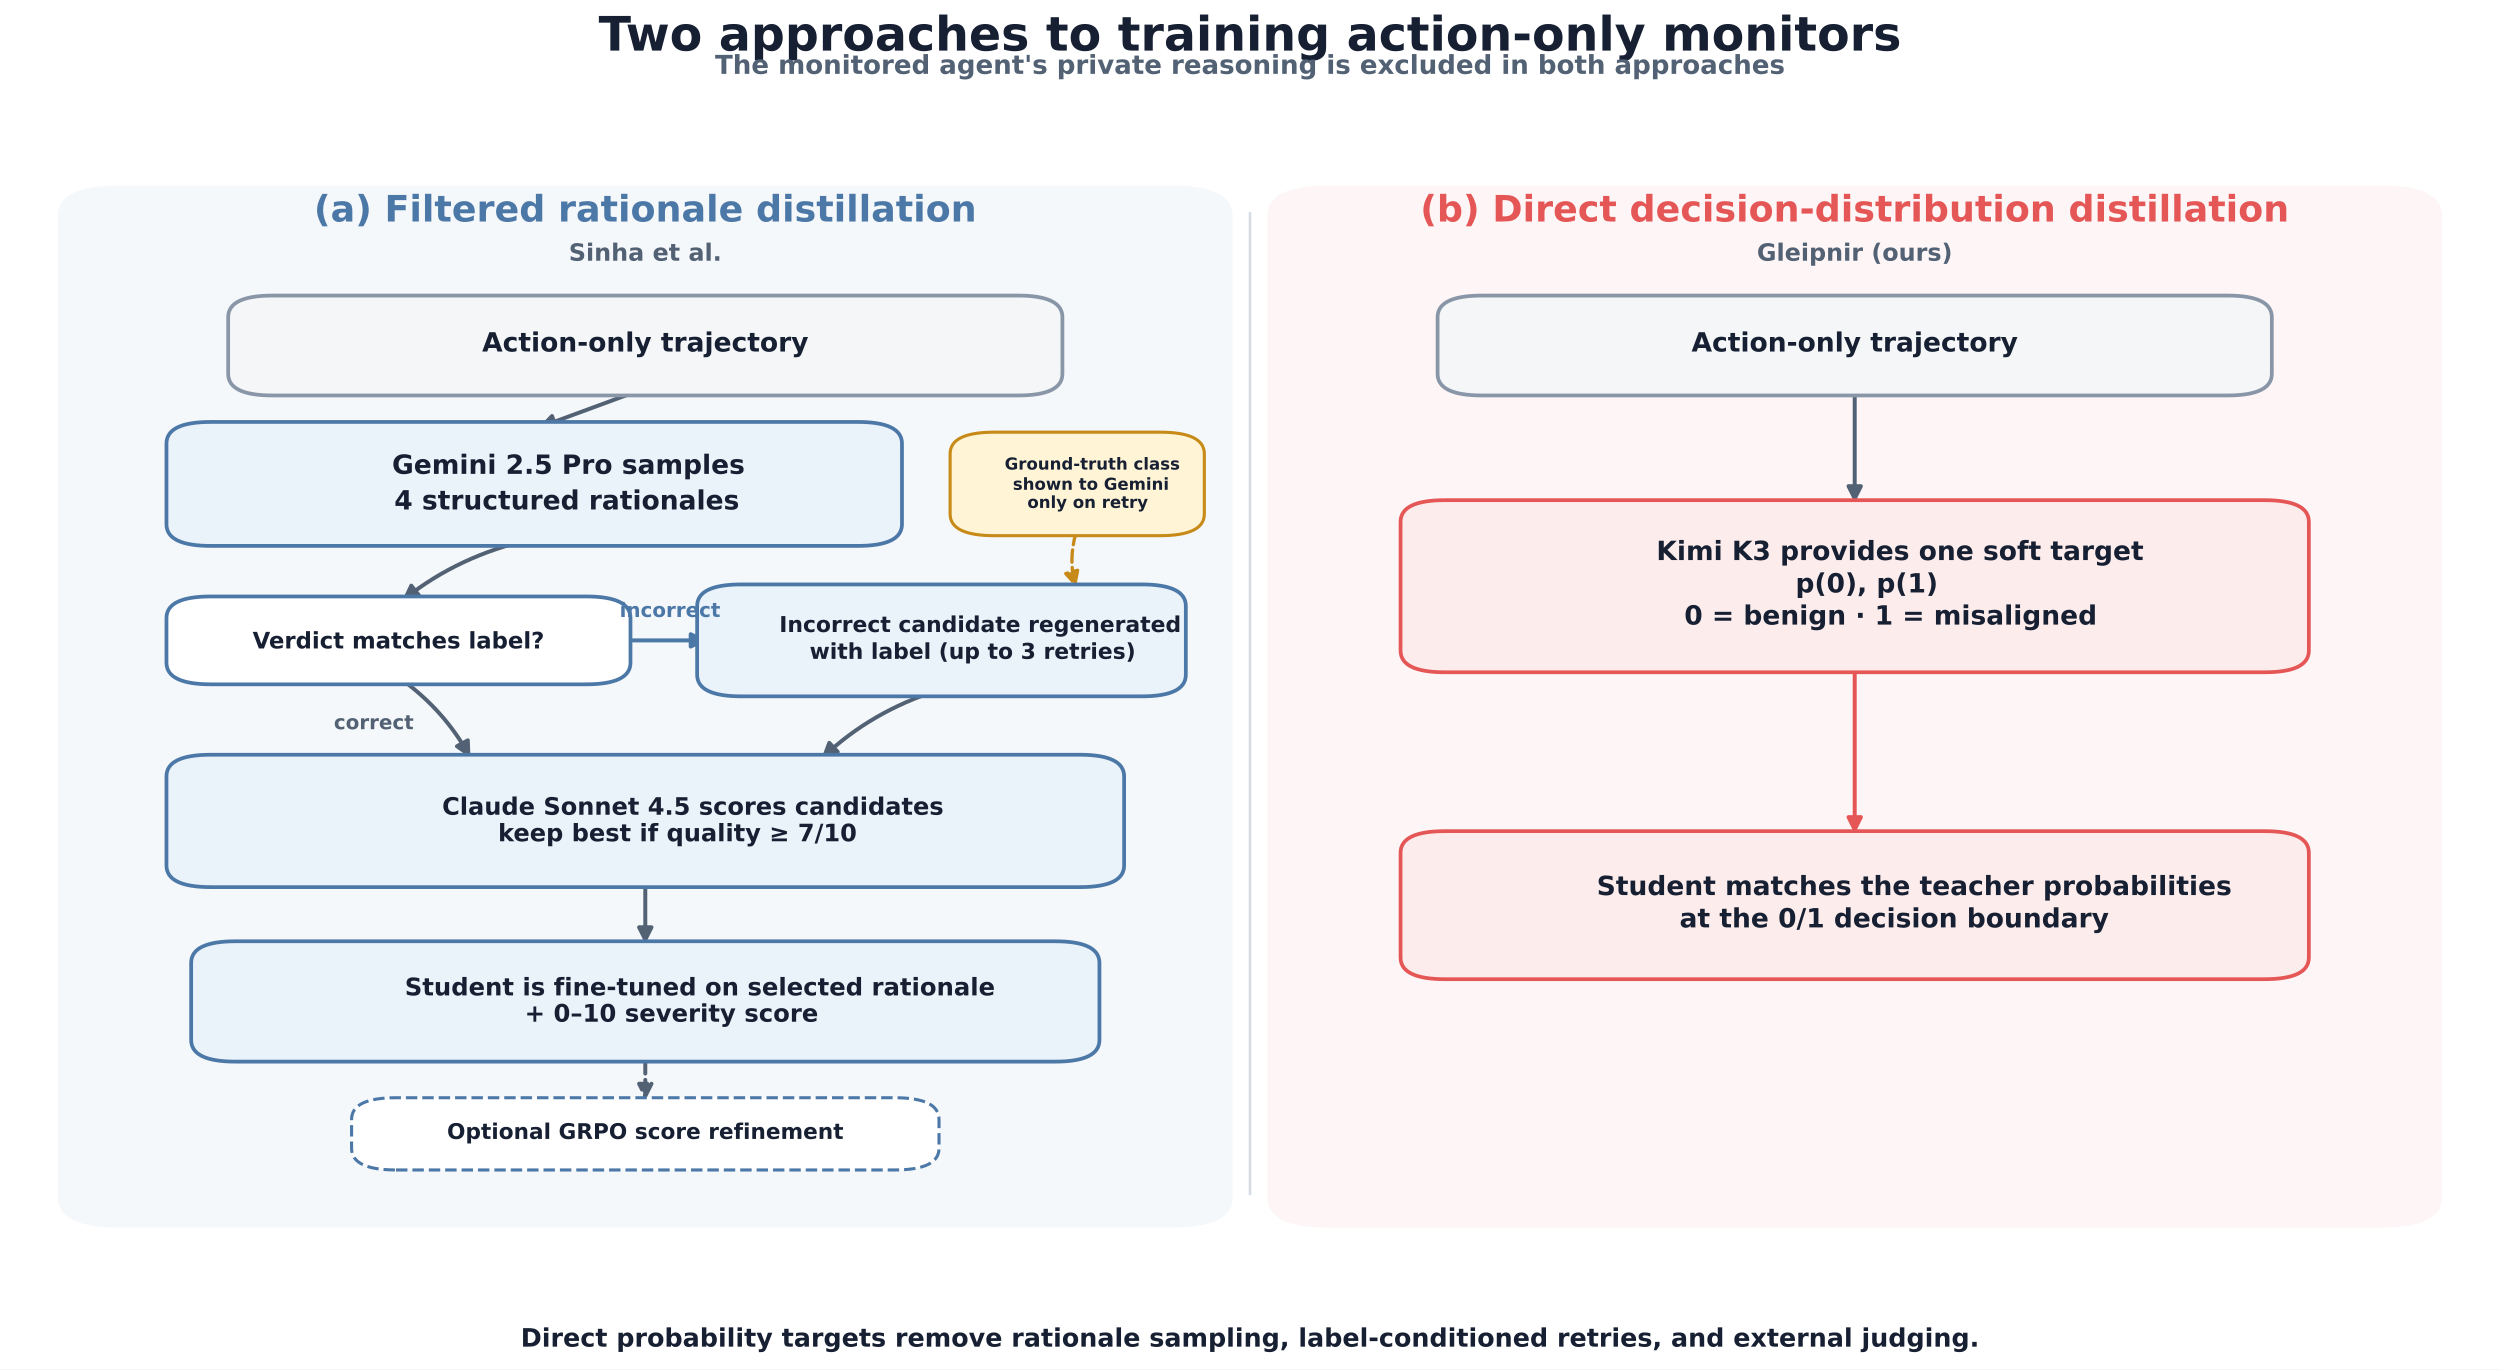
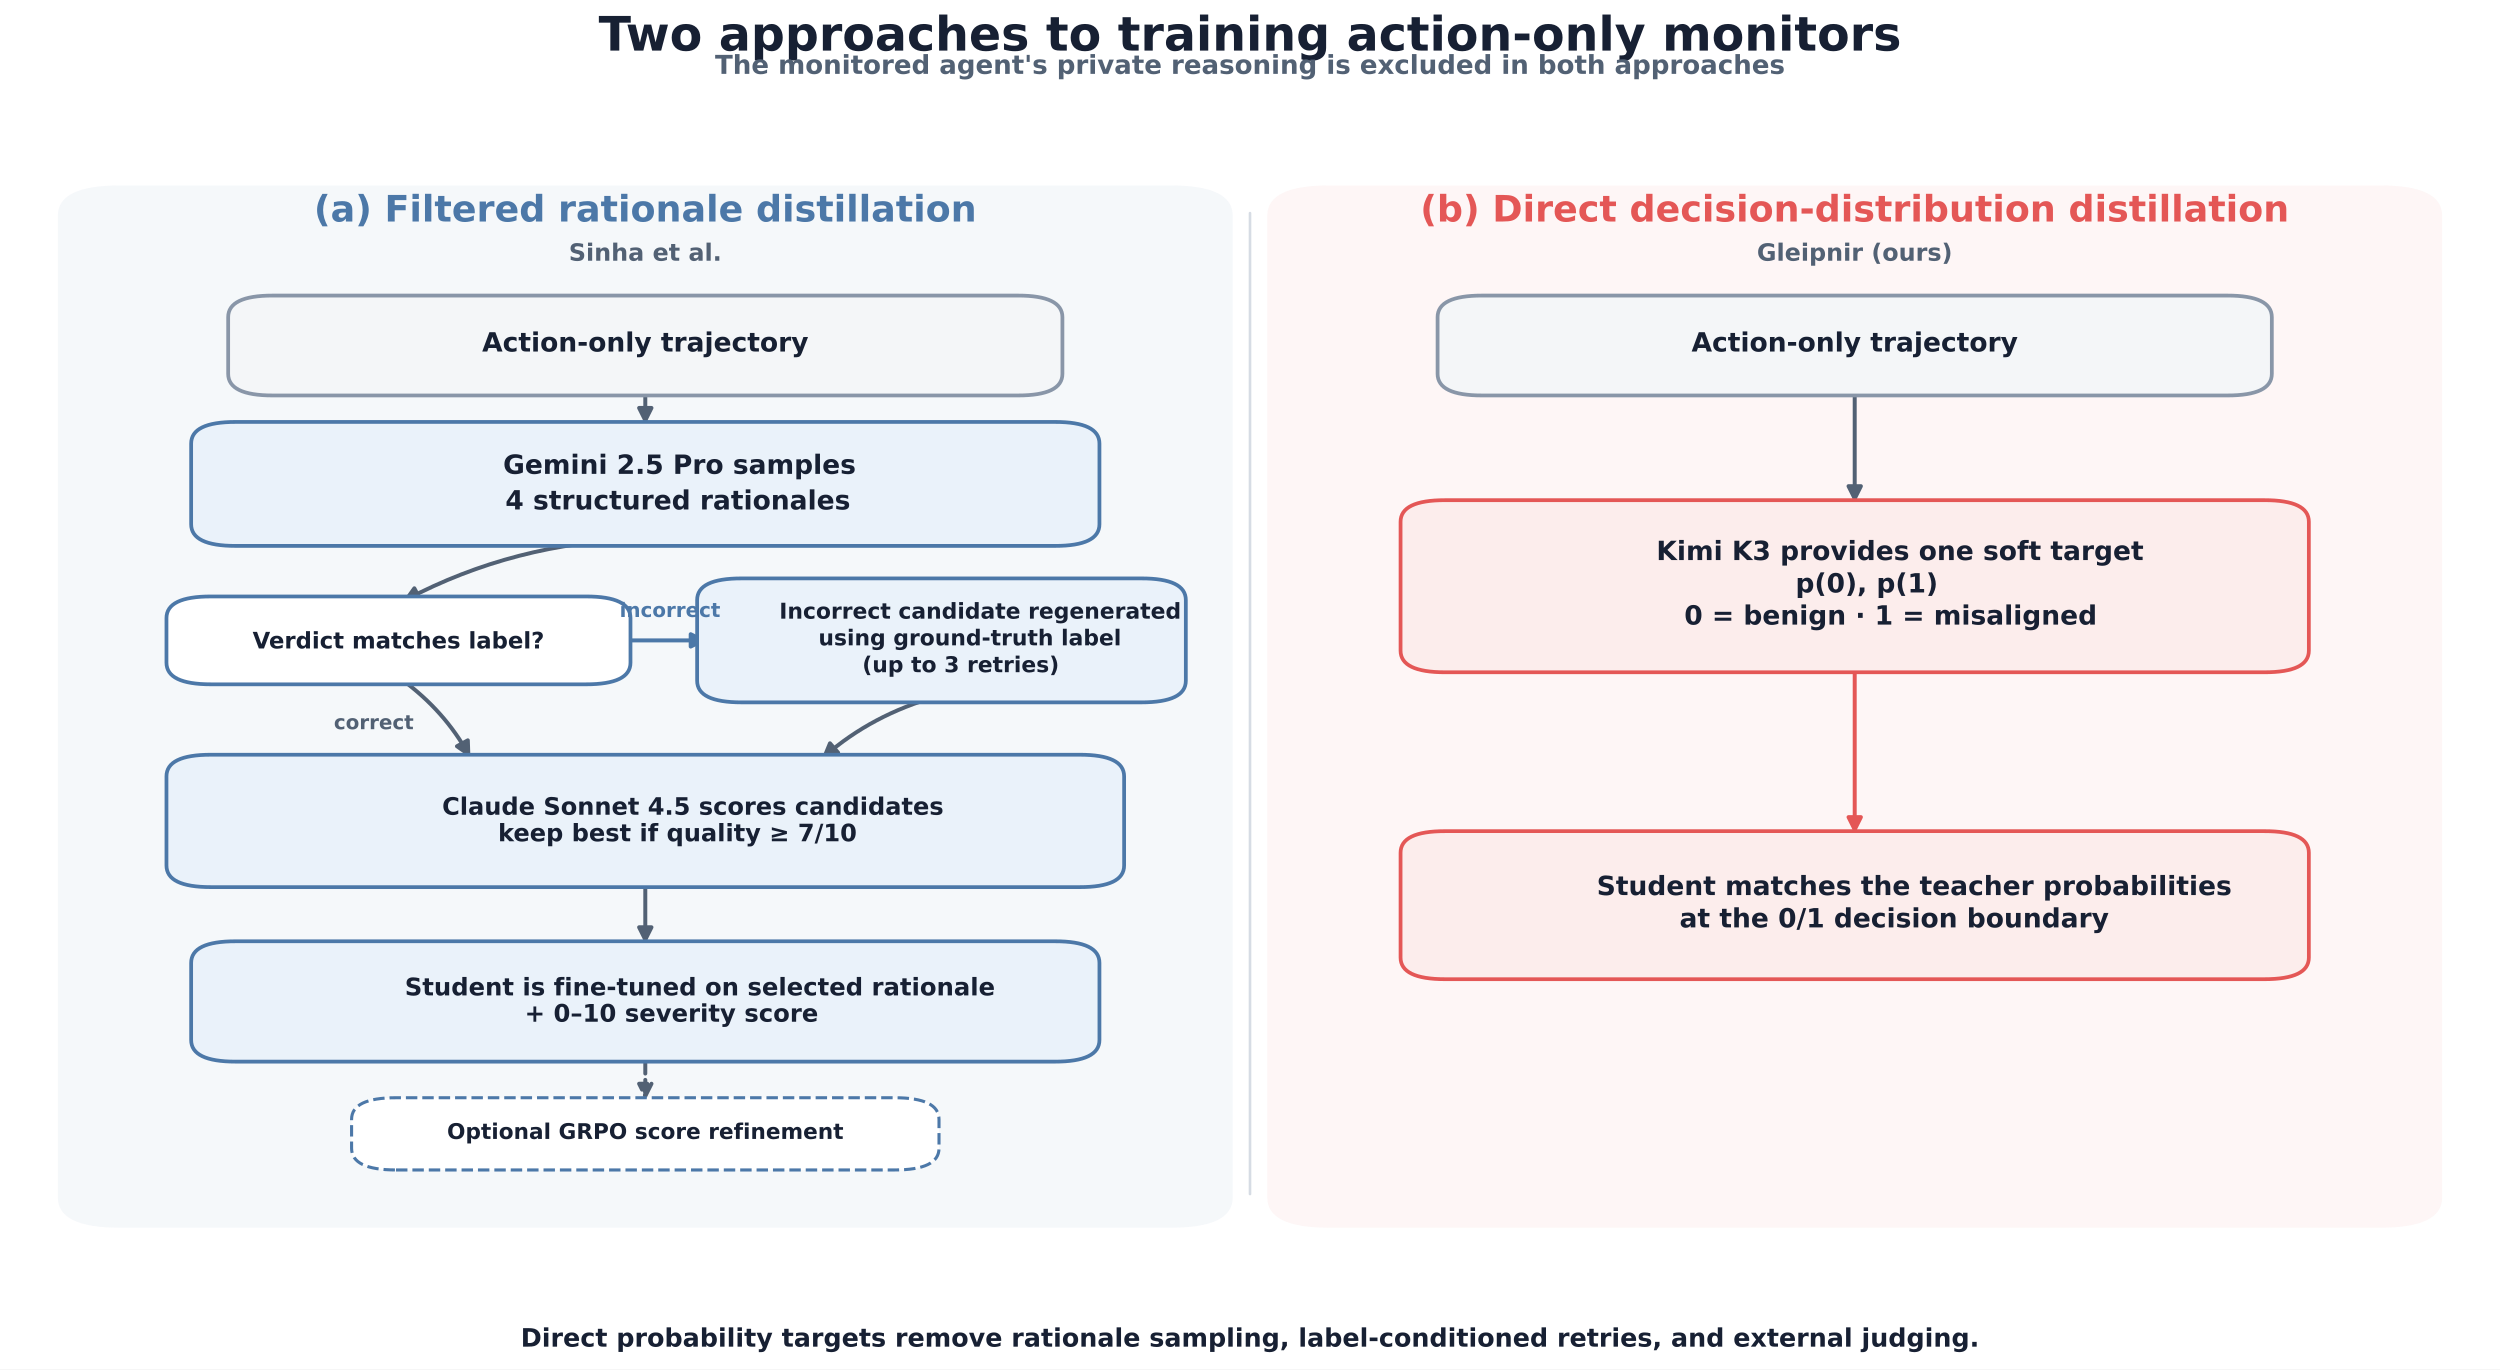
<svg xmlns="http://www.w3.org/2000/svg" width="1131.84pt" height="619.978pt" viewBox="0 0 1131.84 619.978" version="1.1">
  <defs>
    <style type="text/css">*{stroke-linejoin: round; stroke-linecap: butt}</style>
  </defs>
  <g id="figure_1">
    <g id="patch_1">
      <path d="M 0 619.978 L 1131.84 619.978 L 1131.84 0 L 0 0 z " style="fill: #ffffff" />
    </g>
    <g id="axes_1">
      <g id="patch_2">
        <path d="M 54.132 555.836 L 530.162 555.836 Q 558.098 555.836 558.098 542.214 L 558.098 97.578 Q 558.098 83.956 530.162 83.956 L 54.132 83.956 Q 26.196 83.956 26.196 97.578 L 26.196 542.214 Q 26.196 555.836 54.132 555.836 z " style="fill: #4c78a8; opacity: 0.055" />
      </g>
      <g id="patch_3">
        <path d="M 601.678 555.836 L 1077.708 555.836 Q 1105.644 555.836 1105.644 542.214 L 1105.644 97.578 Q 1105.644 83.956 1077.708 83.956 L 601.678 83.956 Q 573.742 83.956 573.742 97.578 L 573.742 542.214 Q 573.742 555.836 601.678 555.836 z " style="fill: #e45756; opacity: 0.055" />
      </g>
      <g id="line2d_1">
-         <path d="M 565.92 540.579 L 565.92 96.489 " clip-path="url(#pd2fd4ac9ac)" style="fill: none; stroke: #d6dce4; stroke-width: 1.2; stroke-linecap: round" />
+         <path d="M 565.92 540.579 L 565.92 96.489 " clip-path="url(#p64862976d3)" style="fill: none; stroke: #d6dce4; stroke-width: 1.2; stroke-linecap: round" />
      </g>
      <g id="patch_4">
-         <path d="M 290.272 176.462 Q 267.005 185.034 245.627 192.91 " style="fill: none; stroke: #526174; stroke-width: 1.8; stroke-linecap: round" />
-         <path d="M 251.85 193.602 L 245.627 192.91 L 249.914 188.347 z " style="fill: #526174; stroke: #526174; stroke-width: 1.8; stroke-linecap: round" />
+         <path d="M 292.147 177.775 Q 292.147 185.038 292.147 190.288 " style="fill: none; stroke: #526174; stroke-width: 1.8; stroke-linecap: round" />
+         <path d="M 294.947 184.688 L 292.147 190.288 L 289.347 184.688 z " style="fill: #526174; stroke: #526174; stroke-width: 1.8; stroke-linecap: round" />
      </g>
      <g id="patch_5">
-         <path d="M 239.907 244.315 Q 207.799 251.63 183.545 270.806 " style="fill: none; stroke: #526174; stroke-width: 1.8; stroke-linecap: round" />
-         <path d="M 189.675 269.53 L 183.545 270.806 L 186.202 265.137 z " style="fill: #526174; stroke: #526174; stroke-width: 1.8; stroke-linecap: round" />
+         <path d="M 290.151 243.934 Q 232.862 245.629 183.947 271.429 " style="fill: none; stroke: #526174; stroke-width: 1.8; stroke-linecap: round" />
+         <path d="M 190.207 271.293 L 183.947 271.429 L 187.594 266.34 z " style="fill: #526174; stroke: #526174; stroke-width: 1.8; stroke-linecap: round" />
      </g>
      <g id="patch_6">
        <path d="M 280.736 289.927 Q 300.526 289.927 318.303 289.927 " style="fill: none; stroke: #4c78a8; stroke-width: 1.8; stroke-linecap: round" />
        <path d="M 312.703 287.127 L 318.303 289.927 L 312.703 292.727 z " style="fill: #4c78a8; stroke: #4c78a8; stroke-width: 1.8; stroke-linecap: round" />
      </g>
      <g id="patch_7">
-         <path d="M 487.127 241.169 Q 483.695 253.554 486.679 264.323 " style="fill: none; stroke-dasharray: 5.55,2.4; stroke-dashoffset: 0; stroke: #c78a16; stroke-width: 1.5; stroke-linecap: round" />
-         <path d="M 487.882 258.179 L 486.679 264.323 L 482.485 259.674 z " style="fill: #c78a16; stroke-dasharray: 5.55,2.4; stroke-dashoffset: 0; stroke: #c78a16; stroke-width: 1.5; stroke-linecap: round" />
-       </g>
-       <g id="patch_8">
        <path d="M 182.025 307.72 Q 201.436 322.028 212.021 341.431 " style="fill: none; stroke: #526174; stroke-width: 1.8; stroke-linecap: round" />
        <path d="M 211.797 335.174 L 212.021 341.431 L 206.881 337.856 z " style="fill: #526174; stroke: #526174; stroke-width: 1.8; stroke-linecap: round" />
      </g>
+       <g id="patch_8">
+         <path d="M 424.309 315.249 Q 394.891 323.535 373.384 342.31 " style="fill: none; stroke: #526174; stroke-width: 1.8; stroke-linecap: round" />
+         <path d="M 379.444 340.737 L 373.384 342.31 L 375.761 336.518 z " style="fill: #526174; stroke: #526174; stroke-width: 1.8; stroke-linecap: round" />
+       </g>
      <g id="patch_9">
-         <path d="M 424.336 312.593 Q 394.58 322.163 373.28 342.202 " style="fill: none; stroke: #526174; stroke-width: 1.8; stroke-linecap: round" />
-         <path d="M 379.278 340.404 L 373.28 342.202 L 375.44 336.326 z " style="fill: #526174; stroke: #526174; stroke-width: 1.8; stroke-linecap: round" />
-       </g>
-       <g id="patch_10">
        <path d="M 292.147 400.359 Q 292.147 413.891 292.147 425.41 " style="fill: none; stroke: #526174; stroke-width: 1.8; stroke-linecap: round" />
        <path d="M 294.947 419.81 L 292.147 425.41 L 289.347 419.81 z " style="fill: #526174; stroke: #526174; stroke-width: 1.8; stroke-linecap: round" />
      </g>
-       <g id="patch_11">
+       <g id="patch_10">
        <path d="M 292.147 479.368 Q 292.147 488.812 292.147 496.243 " style="fill: none; stroke-dasharray: 6.66,2.88; stroke-dashoffset: 0; stroke: #526174; stroke-width: 1.8; stroke-linecap: round" />
        <path d="M 294.947 490.643 L 292.147 496.243 L 289.347 490.643 z " style="fill: #526174; stroke-dasharray: 6.66,2.88; stroke-dashoffset: 0; stroke: #526174; stroke-width: 1.8; stroke-linecap: round" />
      </g>
-       <g id="patch_12">
+       <g id="patch_11">
        <path d="M 839.693 177.77 Q 839.693 202.742 839.693 225.703 " style="fill: none; stroke: #526174; stroke-width: 1.8; stroke-linecap: round" />
        <path d="M 842.493 220.103 L 839.693 225.703 L 836.893 220.103 z " style="fill: #526174; stroke: #526174; stroke-width: 1.8; stroke-linecap: round" />
      </g>
-       <g id="patch_13">
+       <g id="patch_12">
        <path d="M 839.693 303.094 Q 839.693 340.327 839.693 375.547 " style="fill: none; stroke: #e45756; stroke-width: 1.8; stroke-linecap: round" />
        <path d="M 842.493 369.947 L 839.693 375.547 L 836.893 369.947 z " style="fill: #e45756; stroke: #e45756; stroke-width: 1.8; stroke-linecap: round" />
      </g>
      <g id="text_1">
        <text style="font-weight: 700; font-size: 16.5px; font-family: 'Cantarell', 'DejaVu Sans', sans-serif; text-anchor: middle; fill: #4c78a8" x="292.147" y="100.284" transform="rotate(-0 292.1472 100.2836)">(a)  Filtered rationale distillation</text>
      </g>
      <g id="text_2">
        <text style="font-weight: 700; font-size: 10.8px; font-family: 'Cantarell', 'DejaVu Sans', sans-serif; text-anchor: middle; fill: #526174" x="292.147" y="118.044" transform="rotate(-0 292.1472 118.044)">Sinha et al.</text>
      </g>
      <g id="text_3">
        <text style="font-weight: 700; font-size: 16.5px; font-family: 'Cantarell', 'DejaVu Sans', sans-serif; text-anchor: middle; fill: #e45756" x="839.693" y="100.284" transform="rotate(-0 839.6928 100.2836)">(b)  Direct decision-distribution distillation</text>
      </g>
      <g id="text_4">
        <text style="font-weight: 700; font-size: 10.8px; font-family: 'Cantarell', 'DejaVu Sans', sans-serif; text-anchor: middle; fill: #526174" x="839.693" y="118.044" transform="rotate(-0 839.6928 118.044)">Gleipnir (ours)</text>
      </g>
-       <g id="patch_14">
+       <g id="patch_13">
        <path d="M 123.414 179.04 L 460.881 179.04 Q 480.995 179.04 480.995 169.232 L 480.995 143.622 Q 480.995 133.814 460.881 133.814 L 123.414 133.814 Q 103.3 133.814 103.3 143.622 L 103.3 169.232 Q 103.3 179.04 123.414 179.04 z " style="fill: #f4f6f8; stroke: #8996a8; stroke-width: 1.7; stroke-linejoin: miter" />
      </g>
+       <g id="patch_14">
+         <path d="M 106.652 247.152 L 477.642 247.152 Q 497.756 247.152 497.756 237.344 L 497.756 200.836 Q 497.756 191.028 477.642 191.028 L 106.652 191.028 Q 86.538 191.028 86.538 200.836 L 86.538 237.344 Q 86.538 247.152 106.652 247.152 z " style="fill: #eaf2fa; stroke: #4c78a8; stroke-width: 1.7; stroke-linejoin: miter" />
+       </g>
      <g id="patch_15">
-         <path d="M 95.478 247.152 L 388.247 247.152 Q 408.361 247.152 408.361 237.344 L 408.361 200.836 Q 408.361 191.028 388.247 191.028 L 95.478 191.028 Q 75.364 191.028 75.364 200.836 L 75.364 237.344 Q 75.364 247.152 95.478 247.152 z " style="fill: #eaf2fa; stroke: #4c78a8; stroke-width: 1.7; stroke-linejoin: miter" />
+         <path d="M 95.478 309.815 L 265.329 309.815 Q 285.443 309.815 285.443 300.007 L 285.443 279.846 Q 285.443 270.038 265.329 270.038 L 95.478 270.038 Q 75.364 270.038 75.364 279.846 L 75.364 300.007 Q 75.364 309.815 95.478 309.815 z " style="fill: #ffffff; stroke: #4c78a8; stroke-width: 1.7; stroke-linejoin: miter" />
      </g>
      <g id="patch_16">
-         <path d="M 95.478 309.815 L 265.329 309.815 Q 285.443 309.815 285.443 300.007 L 285.443 279.846 Q 285.443 270.038 265.329 270.038 L 95.478 270.038 Q 75.364 270.038 75.364 279.846 L 75.364 300.007 Q 75.364 309.815 95.478 309.815 z " style="fill: #ffffff; stroke: #4c78a8; stroke-width: 1.7; stroke-linejoin: miter" />
+         <path d="M 335.727 317.989 L 516.753 317.989 Q 536.867 317.989 536.867 308.181 L 536.867 271.673 Q 536.867 261.865 516.753 261.865 L 335.727 261.865 Q 315.613 261.865 315.613 271.673 L 315.613 308.181 Q 315.613 317.989 335.727 317.989 z " style="fill: #eaf2fa; stroke: #4c78a8; stroke-width: 1.7; stroke-linejoin: miter" />
      </g>
      <g id="patch_17">
-         <path d="M 335.727 315.264 L 516.753 315.264 Q 536.867 315.264 536.867 305.456 L 536.867 274.397 Q 536.867 264.589 516.753 264.589 L 335.727 264.589 Q 315.613 264.589 315.613 274.397 L 315.613 305.456 Q 315.613 315.264 335.727 315.264 z " style="fill: #eaf2fa; stroke: #4c78a8; stroke-width: 1.7; stroke-linejoin: miter" />
+         <path d="M 95.478 401.63 L 488.817 401.63 Q 508.931 401.63 508.931 391.822 L 508.931 351.5 Q 508.931 341.692 488.817 341.692 L 95.478 341.692 Q 75.364 341.692 75.364 351.5 L 75.364 391.822 Q 75.364 401.63 95.478 401.63 z " style="fill: #eaf2fa; stroke: #4c78a8; stroke-width: 1.7; stroke-linejoin: miter" />
      </g>
      <g id="patch_18">
-         <path d="M 450.265 242.521 L 525.133 242.521 Q 545.247 242.521 545.247 232.713 L 545.247 205.468 Q 545.247 195.66 525.133 195.66 L 450.265 195.66 Q 430.151 195.66 430.151 205.468 L 430.151 232.713 Q 430.151 242.521 450.265 242.521 z " style="fill: #fff4d6; stroke: #c78a16; stroke-width: 1.4; stroke-linejoin: miter" />
+         <path d="M 106.652 480.64 L 477.642 480.64 Q 497.756 480.64 497.756 470.832 L 497.756 435.959 Q 497.756 426.151 477.642 426.151 L 106.652 426.151 Q 86.538 426.151 86.538 435.959 L 86.538 470.832 Q 86.538 480.64 106.652 480.64 z " style="fill: #eaf2fa; stroke: #4c78a8; stroke-width: 1.7; stroke-linejoin: miter" />
      </g>
      <g id="patch_19">
-         <path d="M 95.478 401.63 L 488.817 401.63 Q 508.931 401.63 508.931 391.822 L 508.931 351.5 Q 508.931 341.692 488.817 341.692 L 95.478 341.692 Q 75.364 341.692 75.364 351.5 L 75.364 391.822 Q 75.364 401.63 95.478 401.63 z " style="fill: #eaf2fa; stroke: #4c78a8; stroke-width: 1.7; stroke-linejoin: miter" />
-       </g>
-       <g id="patch_20">
-         <path d="M 106.652 480.64 L 477.642 480.64 Q 497.756 480.64 497.756 470.832 L 497.756 435.959 Q 497.756 426.151 477.642 426.151 L 106.652 426.151 Q 86.538 426.151 86.538 435.959 L 86.538 470.832 Q 86.538 480.64 106.652 480.64 z " style="fill: #eaf2fa; stroke: #4c78a8; stroke-width: 1.7; stroke-linejoin: miter" />
-       </g>
-       <g id="patch_21">
        <path d="M 179.286 529.681 L 405.009 529.681 Q 425.123 529.681 425.123 519.873 L 425.123 506.795 Q 425.123 496.987 405.009 496.987 L 179.286 496.987 Q 159.172 496.987 159.172 506.795 L 159.172 519.873 Q 159.172 529.681 179.286 529.681 z " style="fill: #ffffff; stroke-dasharray: 5.18,2.24; stroke-dashoffset: 0; stroke: #4c78a8; stroke-width: 1.4; stroke-linejoin: miter" />
      </g>
      <g id="text_5">
        <text style="font-weight: 700; font-size: 9px; font-family: 'Cantarell', 'DejaVu Sans', sans-serif; text-anchor: middle; fill: #4c78a8" x="303.322" y="279.323" transform="rotate(-0 303.3216 279.3233)">incorrect</text>
      </g>
      <g id="text_6">
        <text style="font-weight: 700; font-size: 9px; font-family: 'Cantarell', 'DejaVu Sans', sans-serif; text-anchor: middle; fill: #526174" x="169.229" y="330.139" transform="rotate(-0 169.2288 330.1394)">correct</text>
      </g>
-       <g id="patch_22">
+       <g id="patch_20">
        <path d="M 670.959 179.04 L 1008.426 179.04 Q 1028.54 179.04 1028.54 169.232 L 1028.54 143.622 Q 1028.54 133.814 1008.426 133.814 L 670.959 133.814 Q 650.845 133.814 650.845 143.622 L 650.845 169.232 Q 650.845 179.04 670.959 179.04 z " style="fill: #f4f6f8; stroke: #8996a8; stroke-width: 1.7; stroke-linejoin: miter" />
      </g>
-       <g id="patch_23">
+       <g id="patch_21">
        <path d="M 654.198 304.366 L 1025.188 304.366 Q 1045.302 304.366 1045.302 294.558 L 1045.302 236.254 Q 1045.302 226.446 1025.188 226.446 L 654.198 226.446 Q 634.084 226.446 634.084 236.254 L 634.084 294.558 Q 634.084 304.366 654.198 304.366 z " style="fill: #fcedec; stroke: #e45756; stroke-width: 1.7; stroke-linejoin: miter" />
      </g>
-       <g id="patch_24">
+       <g id="patch_22">
        <path d="M 654.198 443.315 L 1025.188 443.315 Q 1045.302 443.315 1045.302 433.507 L 1045.302 386.101 Q 1045.302 376.293 1025.188 376.293 L 654.198 376.293 Q 634.084 376.293 634.084 386.101 L 634.084 433.507 Q 634.084 443.315 654.198 443.315 z " style="fill: #fcedec; stroke: #e45756; stroke-width: 1.7; stroke-linejoin: miter" />
      </g>
      <g id="text_7">
        <text style="font-weight: 700; font-size: 12px; font-family: 'Cantarell', 'DejaVu Sans', sans-serif; text-anchor: middle; fill: #172033" x="292.147" y="159.151" transform="rotate(-0 292.1472 159.1506)">Action-only trajectory</text>
      </g>
      <g id="text_8">
-         <text style="font-weight: 700; font-size: 12px; font-family: 'Cantarell', 'DejaVu Sans', sans-serif; fill: #172033" transform="translate(177.4899 214.5237)">Gemini 2.5 Pro samples</text>
-         <text style="font-weight: 700; font-size: 12px; font-family: 'Cantarell', 'DejaVu Sans', sans-serif; fill: #172033" transform="translate(178.4912 230.6581)">4 structured rationales</text>
+         <text style="font-weight: 700; font-size: 12px; font-family: 'Cantarell', 'DejaVu Sans', sans-serif; fill: #172033" transform="translate(227.7747 214.5237)">Gemini 2.5 Pro samples</text>
+         <text style="font-weight: 700; font-size: 12px; font-family: 'Cantarell', 'DejaVu Sans', sans-serif; fill: #172033" transform="translate(228.7759 230.6581)">4 structured rationales</text>
      </g>
      <g id="text_9">
        <text style="font-weight: 700; font-size: 10.3px; font-family: 'Cantarell', 'DejaVu Sans', sans-serif; text-anchor: middle; fill: #172033" x="180.403" y="293.573" transform="rotate(-0 180.4032 293.5728)">Verdict matches label?</text>
      </g>
      <g id="text_10">
-         <text style="font-weight: 700; font-size: 9.9px; font-family: 'Cantarell', 'DejaVu Sans', sans-serif; fill: #172033" transform="translate(352.8021 286.1346)">Incorrect candidate regenerated</text>
-         <text style="font-weight: 700; font-size: 9.9px; font-family: 'Cantarell', 'DejaVu Sans', sans-serif; fill: #172033" transform="translate(366.5244 298.2969)">with label (up to 3 retries)</text>
+         <text style="font-weight: 700; font-size: 9.9px; font-family: 'Cantarell', 'DejaVu Sans', sans-serif; fill: #172033" transform="translate(352.8021 280.0956)">Incorrect candidate regenerated</text>
+         <text style="font-weight: 700; font-size: 9.9px; font-family: 'Cantarell', 'DejaVu Sans', sans-serif; fill: #172033" transform="translate(370.5177 292.1736)">using ground-truth label</text>
+         <text style="font-weight: 700; font-size: 9.9px; font-family: 'Cantarell', 'DejaVu Sans', sans-serif; fill: #172033" transform="translate(390.378 304.3359)">(up to 3 retries)</text>
      </g>
      <g id="text_11">
-         <text style="font-weight: 700; font-size: 7.5px; font-family: 'Cantarell', 'DejaVu Sans', sans-serif; fill: #172033" transform="translate(454.8498 212.5951)">Ground-truth class</text>
-         <text style="font-weight: 700; font-size: 7.5px; font-family: 'Cantarell', 'DejaVu Sans', sans-serif; fill: #172033" transform="translate(458.5441 221.7451)">shown to Gemini</text>
-         <text style="font-weight: 700; font-size: 7.5px; font-family: 'Cantarell', 'DejaVu Sans', sans-serif; fill: #172033" transform="translate(465.1254 229.9611)">only on retry</text>
-       </g>
-       <g id="text_12">
        <text style="font-weight: 700; font-size: 10.9px; font-family: 'Cantarell', 'DejaVu Sans', sans-serif; fill: #172033" transform="translate(200.1614 368.8705)">Claude Sonnet 4.5 scores candidates</text>
        <text style="font-weight: 700; font-size: 10.9px; font-family: 'Cantarell', 'DejaVu Sans', sans-serif; fill: #172033" transform="translate(225.4767 380.8767)">keep best if quality ≥ 7/10</text>
      </g>
-       <g id="text_13">
+       <g id="text_12">
        <text style="font-weight: 700; font-size: 11px; font-family: 'Cantarell', 'DejaVu Sans', sans-serif; fill: #172033" transform="translate(183.2644 450.6455)">Student is fine-tuned on selected rationale</text>
        <text style="font-weight: 700; font-size: 11px; font-family: 'Cantarell', 'DejaVu Sans', sans-serif; fill: #172033" transform="translate(237.5331 462.5633)">+ 0–10 severity score</text>
      </g>
-       <g id="text_14">
+       <g id="text_13">
        <text style="font-weight: 700; font-size: 9.8px; font-family: 'Cantarell', 'DejaVu Sans', sans-serif; text-anchor: middle; fill: #172033" x="292.147" y="515.642" transform="rotate(-0 292.1472 515.6417)">Optional GRPO score refinement</text>
      </g>
-       <g id="text_15">
+       <g id="text_14">
        <text style="font-weight: 700; font-size: 12px; font-family: 'Cantarell', 'DejaVu Sans', sans-serif; text-anchor: middle; fill: #172033" x="839.693" y="159.151" transform="rotate(-0 839.6928 159.1506)">Action-only trajectory</text>
      </g>
-       <g id="text_16">
+       <g id="text_15">
        <text style="font-weight: 700; font-size: 12px; font-family: 'Cantarell', 'DejaVu Sans', sans-serif; fill: #172033" transform="translate(749.8934 253.562)">Kimi K3 provides one soft target</text>
        <text style="font-weight: 700; font-size: 12px; font-family: 'Cantarell', 'DejaVu Sans', sans-serif; fill: #172033" transform="translate(812.8709 268.232)">p(0),  p(1)</text>
        <text style="font-weight: 700; font-size: 12px; font-family: 'Cantarell', 'DejaVu Sans', sans-serif; fill: #172033" transform="translate(762.5262 282.7698)">0 = benign  ·  1 = misaligned</text>
      </g>
-       <g id="text_17">
+       <g id="text_16">
        <text style="font-weight: 700; font-size: 12px; font-family: 'Cantarell', 'DejaVu Sans', sans-serif; fill: #172033" transform="translate(722.8934 405.2373)">Student matches the teacher probabilities</text>
        <text style="font-weight: 700; font-size: 12px; font-family: 'Cantarell', 'DejaVu Sans', sans-serif; fill: #172033" transform="translate(760.3906 419.8773)">at the 0/1 decision boundary</text>
      </g>
    </g>
-     <g id="text_18">
+     <g id="text_17">
      <text style="font-weight: 700; font-size: 21.5px; font-family: 'Cantarell', 'DejaVu Sans', sans-serif; text-anchor: middle; fill: #172033" x="565.92" y="22.895" transform="rotate(-0 565.92 22.895)">Two approaches to training action-only monitors</text>
    </g>
-     <g id="text_19">
+     <g id="text_18">
      <text style="font-weight: 700; font-size: 11.8px; font-family: 'Cantarell', 'DejaVu Sans', sans-serif; text-anchor: middle; fill: #526174" x="565.92" y="33.444" transform="rotate(-0 565.92 33.4436)">The monitored agent's private reasoning is excluded in both approaches</text>
    </g>
-     <g id="text_20">
+     <g id="text_19">
      <text style="font-weight: 700; font-size: 11.5px; font-family: 'Cantarell', 'DejaVu Sans', sans-serif; text-anchor: middle; fill: #172033" x="565.92" y="609.673" transform="rotate(-0 565.92 609.6726)">Direct probability targets remove rationale sampling, label-conditioned retries, and external judging.</text>
    </g>
  </g>
  <defs>
-     <clipPath id="pd2fd4ac9ac">
+     <clipPath id="p64862976d3">
      <rect x="7.2" y="47.448" width="1117.44" height="544.896" />
    </clipPath>
  </defs>
</svg>
